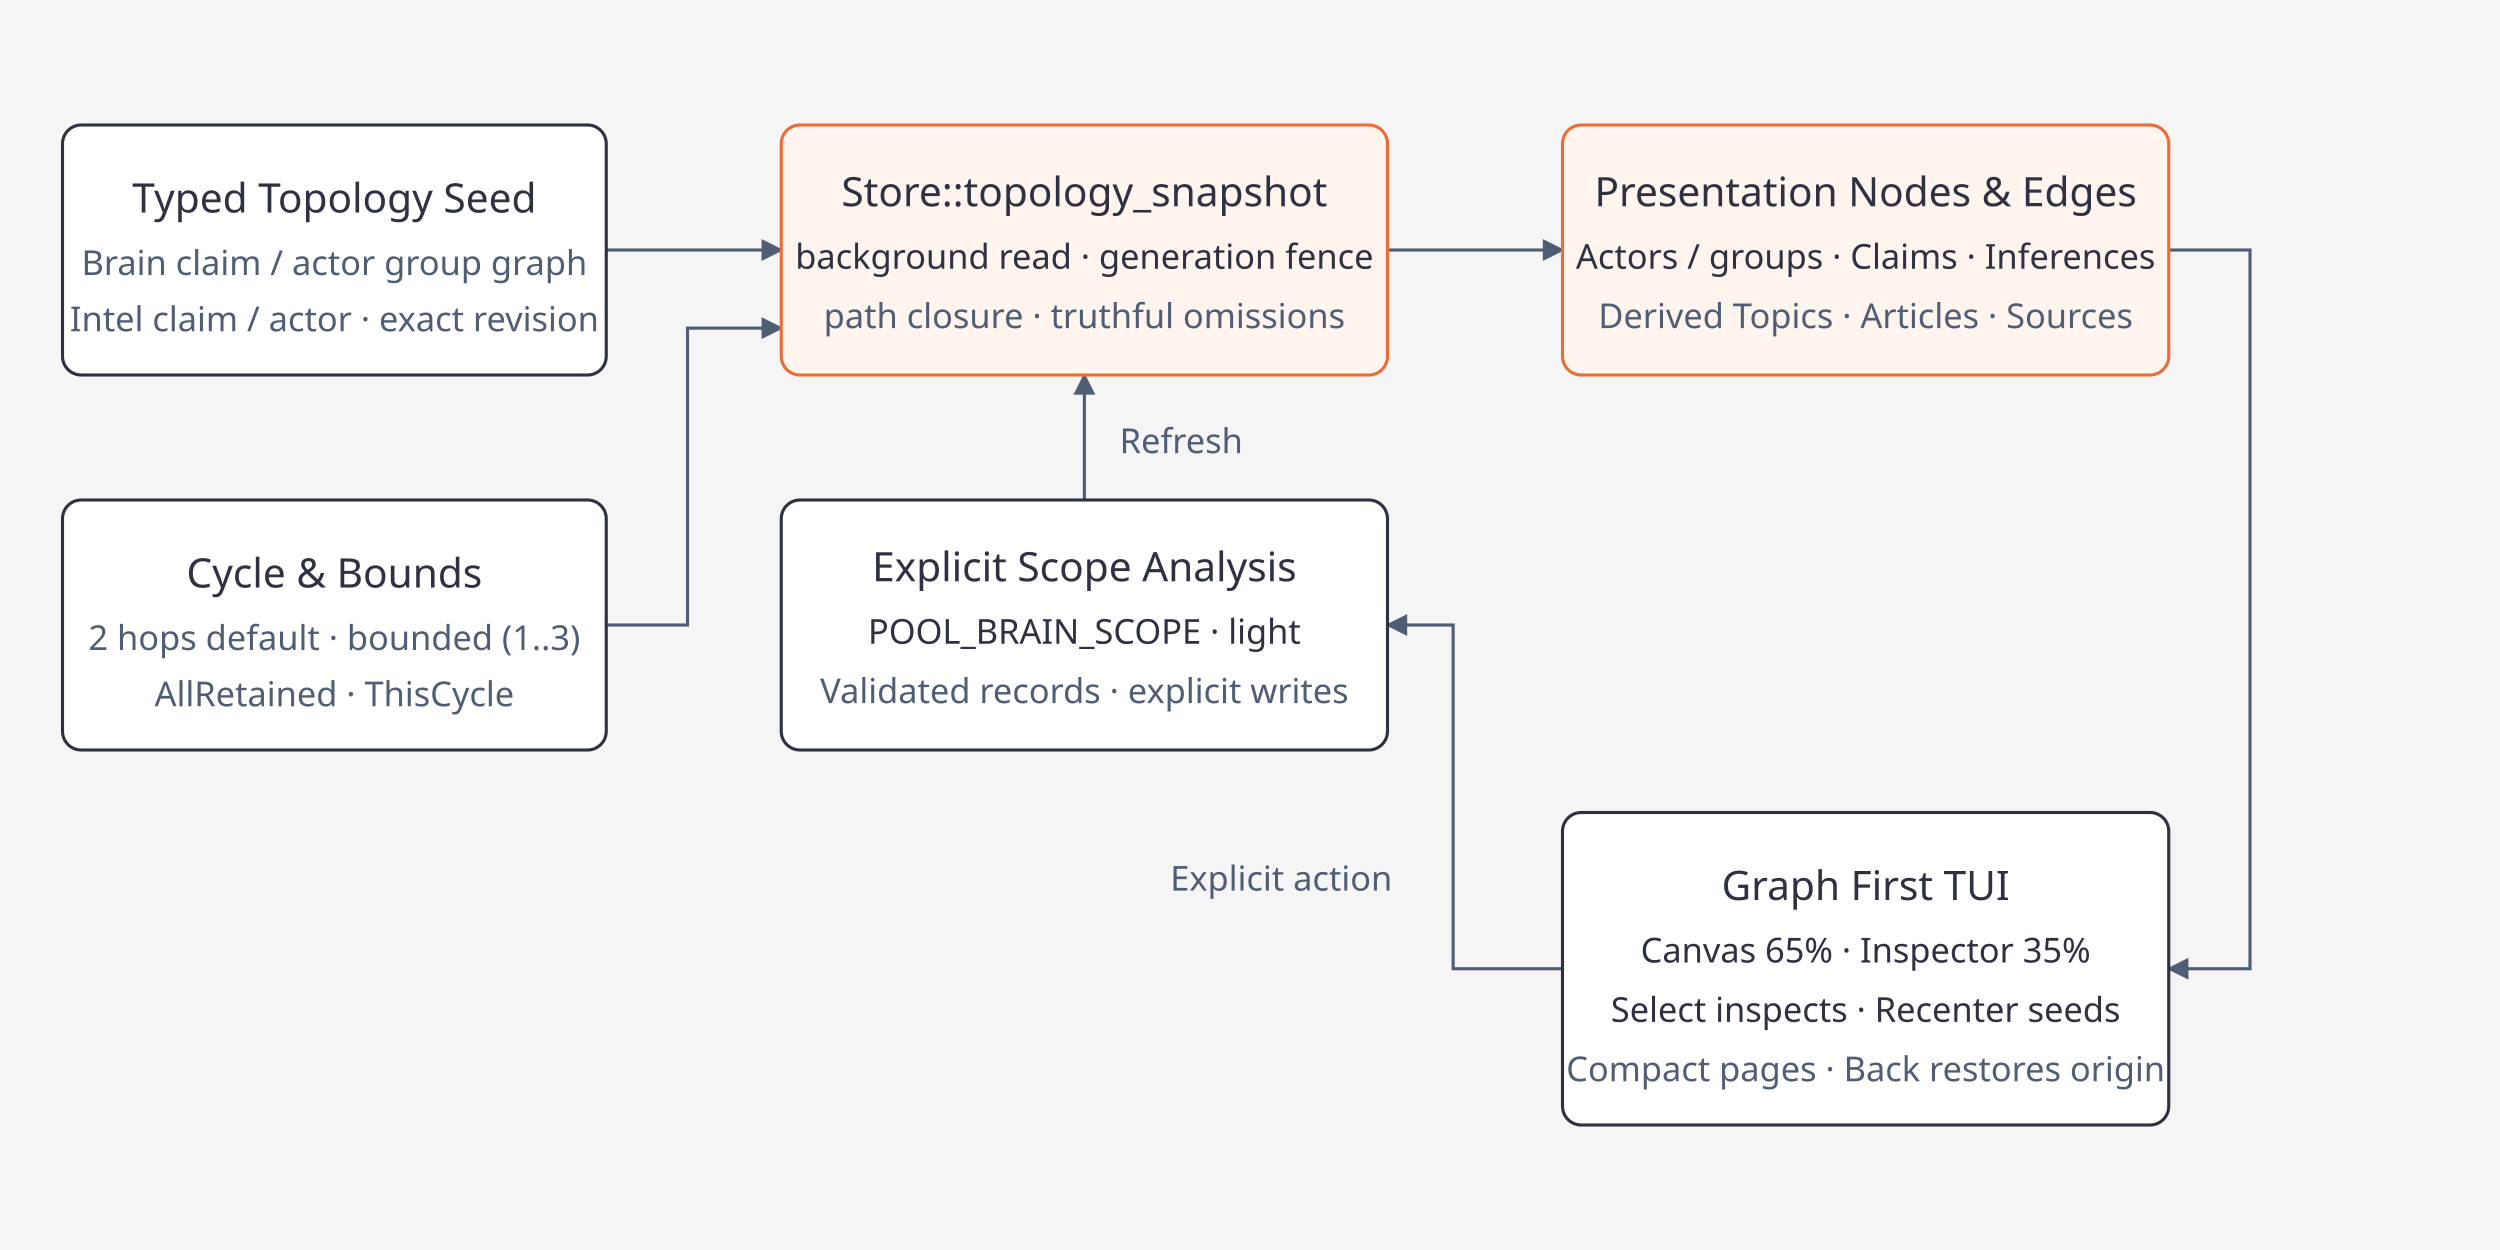
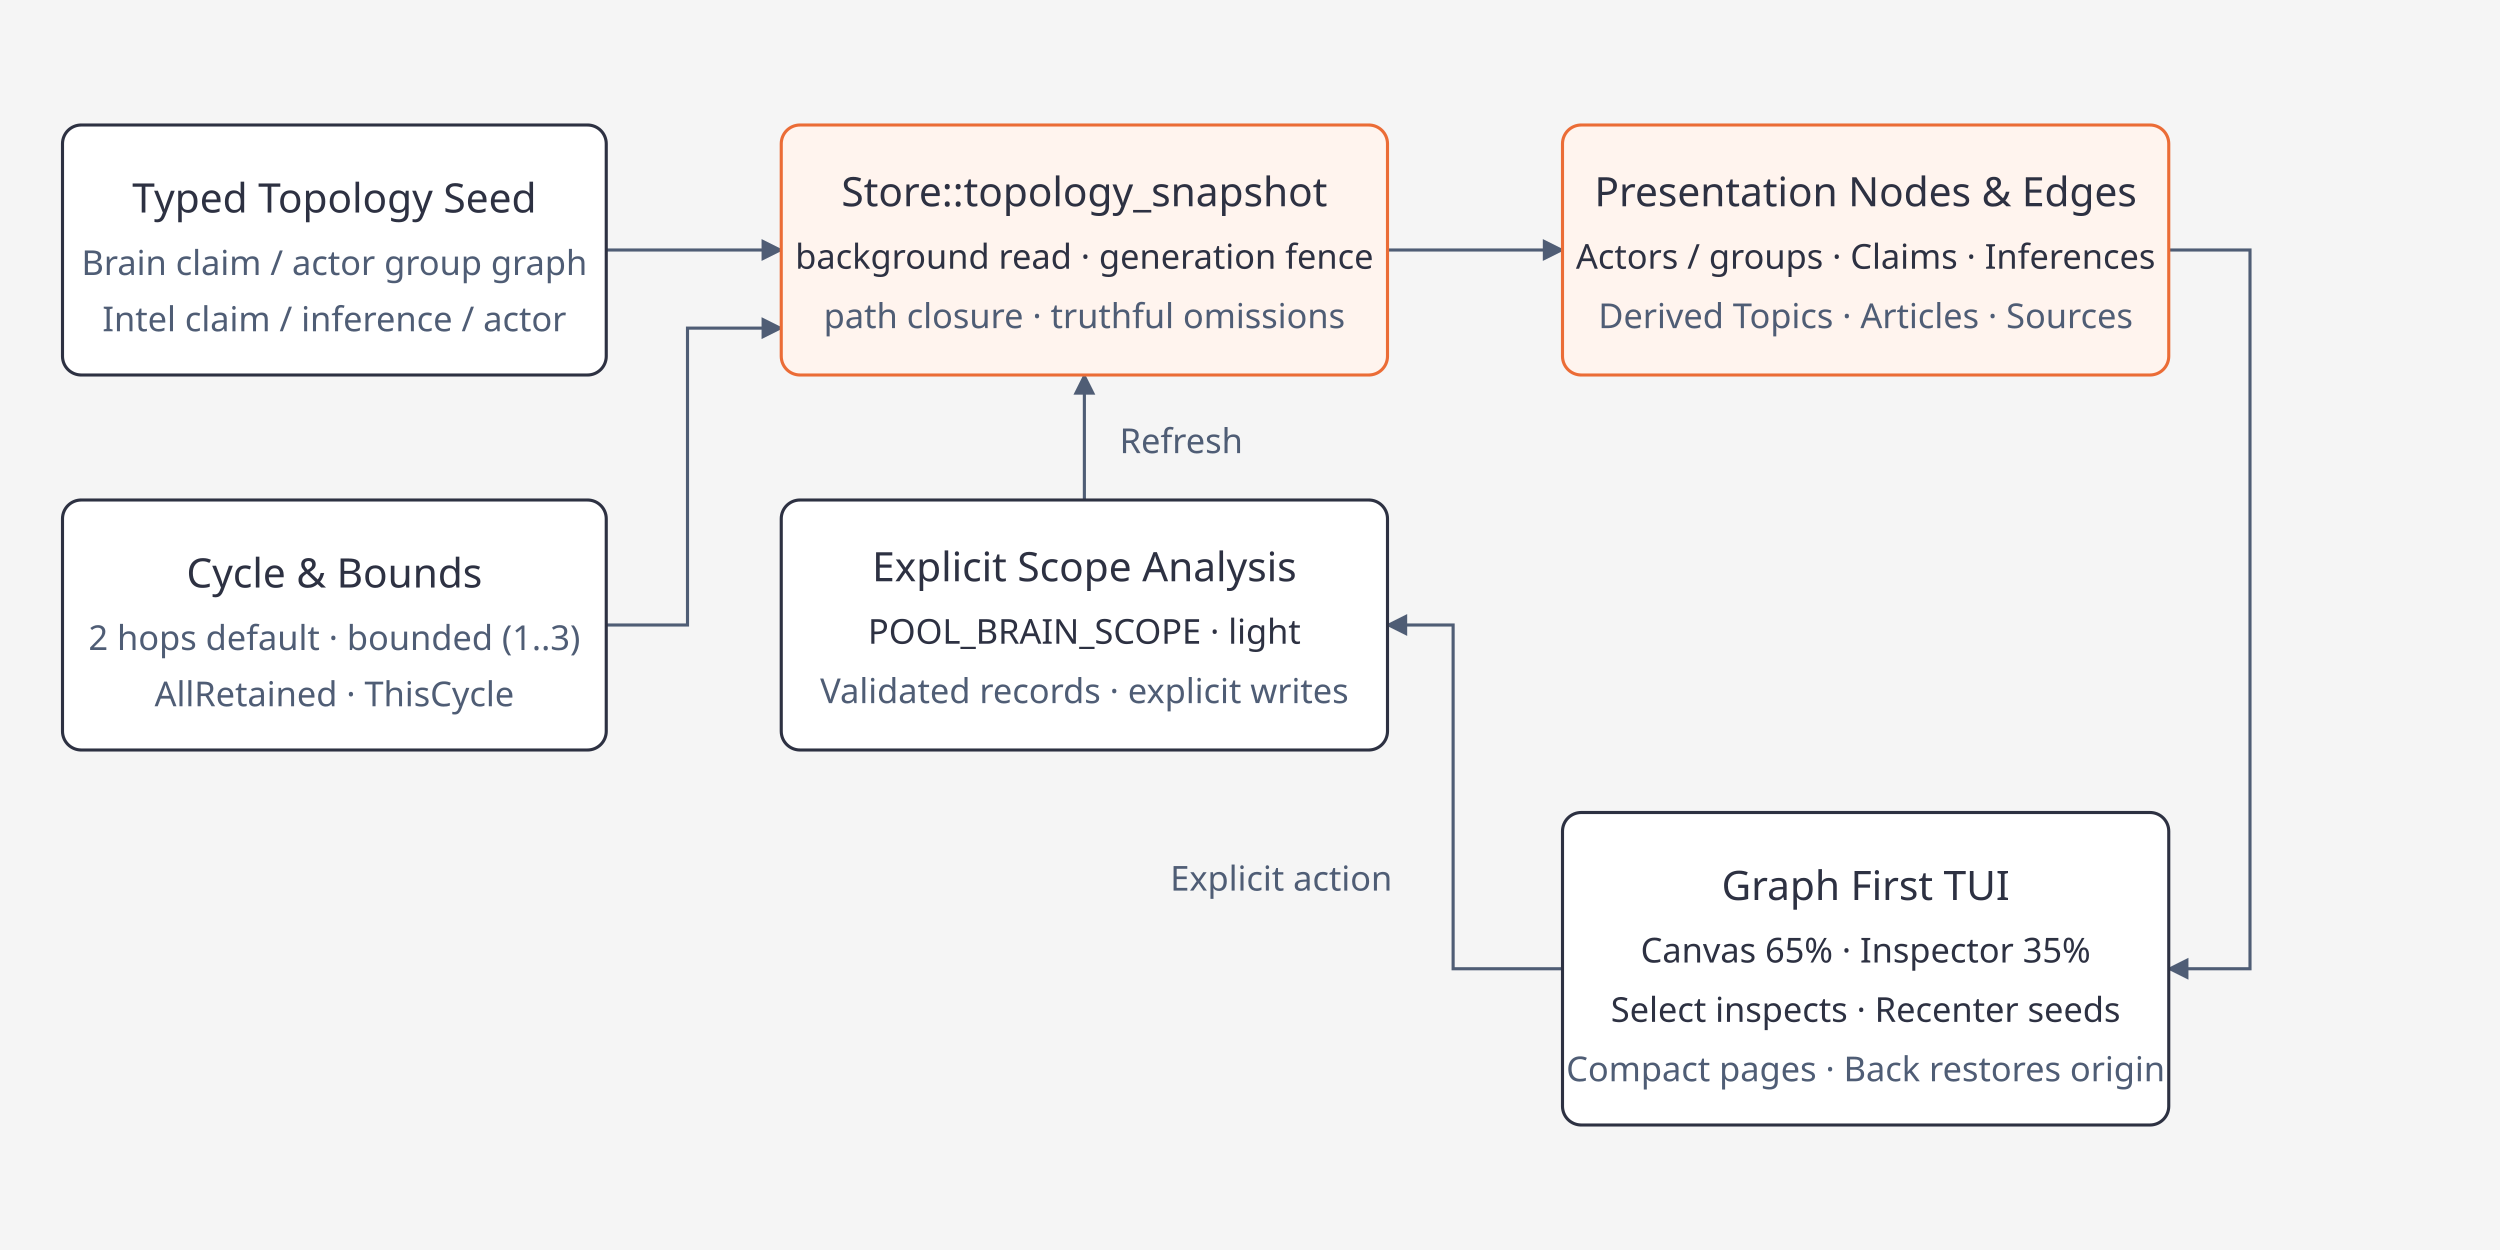
<svg xmlns="http://www.w3.org/2000/svg" viewBox="0 0 800 400" role="img" aria-labelledby="brain-topology-title brain-topology-desc">
  <defs>
    <marker id="arrow" viewBox="0 0 10 10" refX="9" refY="5" markerWidth="7" markerHeight="7" orient="auto">
      <path d="M0 0 L10 5 L0 10 Z" fill="#4f5d75" />
    </marker>
  </defs>
  <rect width="800" height="400" fill="#f5f5f5" />
  <g fill="none" stroke="#4f5d75" marker-end="url(#arrow)">
    <path d="M194 80 H250" />
    <path d="M194 200 H220 V105 H250" />
    <path d="M444 80 H500" />
    <path d="M500 310 H465 V200 H444" />
    <path d="M347 160 V120" />
    <path d="M694 80 H720 V310 H694" />
  </g>
  <g font-family="Geist,system-ui,sans-serif" font-size="13" fill="#2d3142" text-anchor="middle">
    <text x="410" y="285" font-size="11" fill="#4f5d75">Explicit action</text>
    <text x="378" y="145" font-size="11" fill="#4f5d75">Refresh</text>
    <rect x="20" y="40" width="174" height="80" rx="6" fill="#fff" stroke="#2d3142" />
    <text x="107" y="68">Typed Topology Seed</text>
    <text x="107" y="88" font-size="11" fill="#4f5d75">Brain claim / actor group graph</text>
-     <text x="107" y="106" font-size="11" fill="#4f5d75">Intel claim / actor · exact revision</text>
+     <text x="107" y="106" font-size="11" fill="#4f5d75">Intel claim / inference / actor</text>
    <rect x="20" y="160" width="174" height="80" rx="6" fill="#fff" stroke="#2d3142" />
    <text x="107" y="188">Cycle &amp; Bounds</text>
    <text x="107" y="208" font-size="11" fill="#4f5d75">2 hops default · bounded (1..3)</text>
    <text x="107" y="226" font-size="11" fill="#4f5d75">AllRetained · ThisCycle</text>
    <rect x="250" y="40" width="194" height="80" rx="6" fill="#fff4ee" stroke="#eb6c36" />
    <text x="347" y="66">Store::topology_snapshot</text>
    <text x="347" y="86" font-size="11">background read · generation fence</text>
    <text x="347" y="105" font-size="11" fill="#4f5d75">path closure · truthful omissions</text>
    <rect x="250" y="160" width="194" height="80" rx="6" fill="#fff" stroke="#2d3142" />
    <text x="347" y="186">Explicit Scope Analysis</text>
    <text x="347" y="206" font-size="11">POOL_BRAIN_SCOPE · light</text>
    <text x="347" y="225" font-size="11" fill="#4f5d75">Validated records · explicit writes</text>
    <rect x="500" y="40" width="194" height="80" rx="6" fill="#fff4ee" stroke="#eb6c36" />
    <text x="597" y="66">Presentation Nodes &amp; Edges</text>
    <text x="597" y="86" font-size="11">Actors / groups · Claims · Inferences</text>
    <text x="597" y="105" font-size="11" fill="#4f5d75">Derived Topics · Articles · Sources</text>
    <rect x="500" y="260" width="194" height="100" rx="6" fill="#fff" stroke="#2d3142" />
    <text x="597" y="288">Graph First TUI</text>
    <text x="597" y="308" font-size="11">Canvas 65% · Inspector 35%</text>
    <text x="597" y="327" font-size="11">Select inspects · Recenter seeds</text>
    <text x="597" y="346" font-size="11" fill="#4f5d75">Compact pages · Back restores origin</text>
  </g>
</svg>
